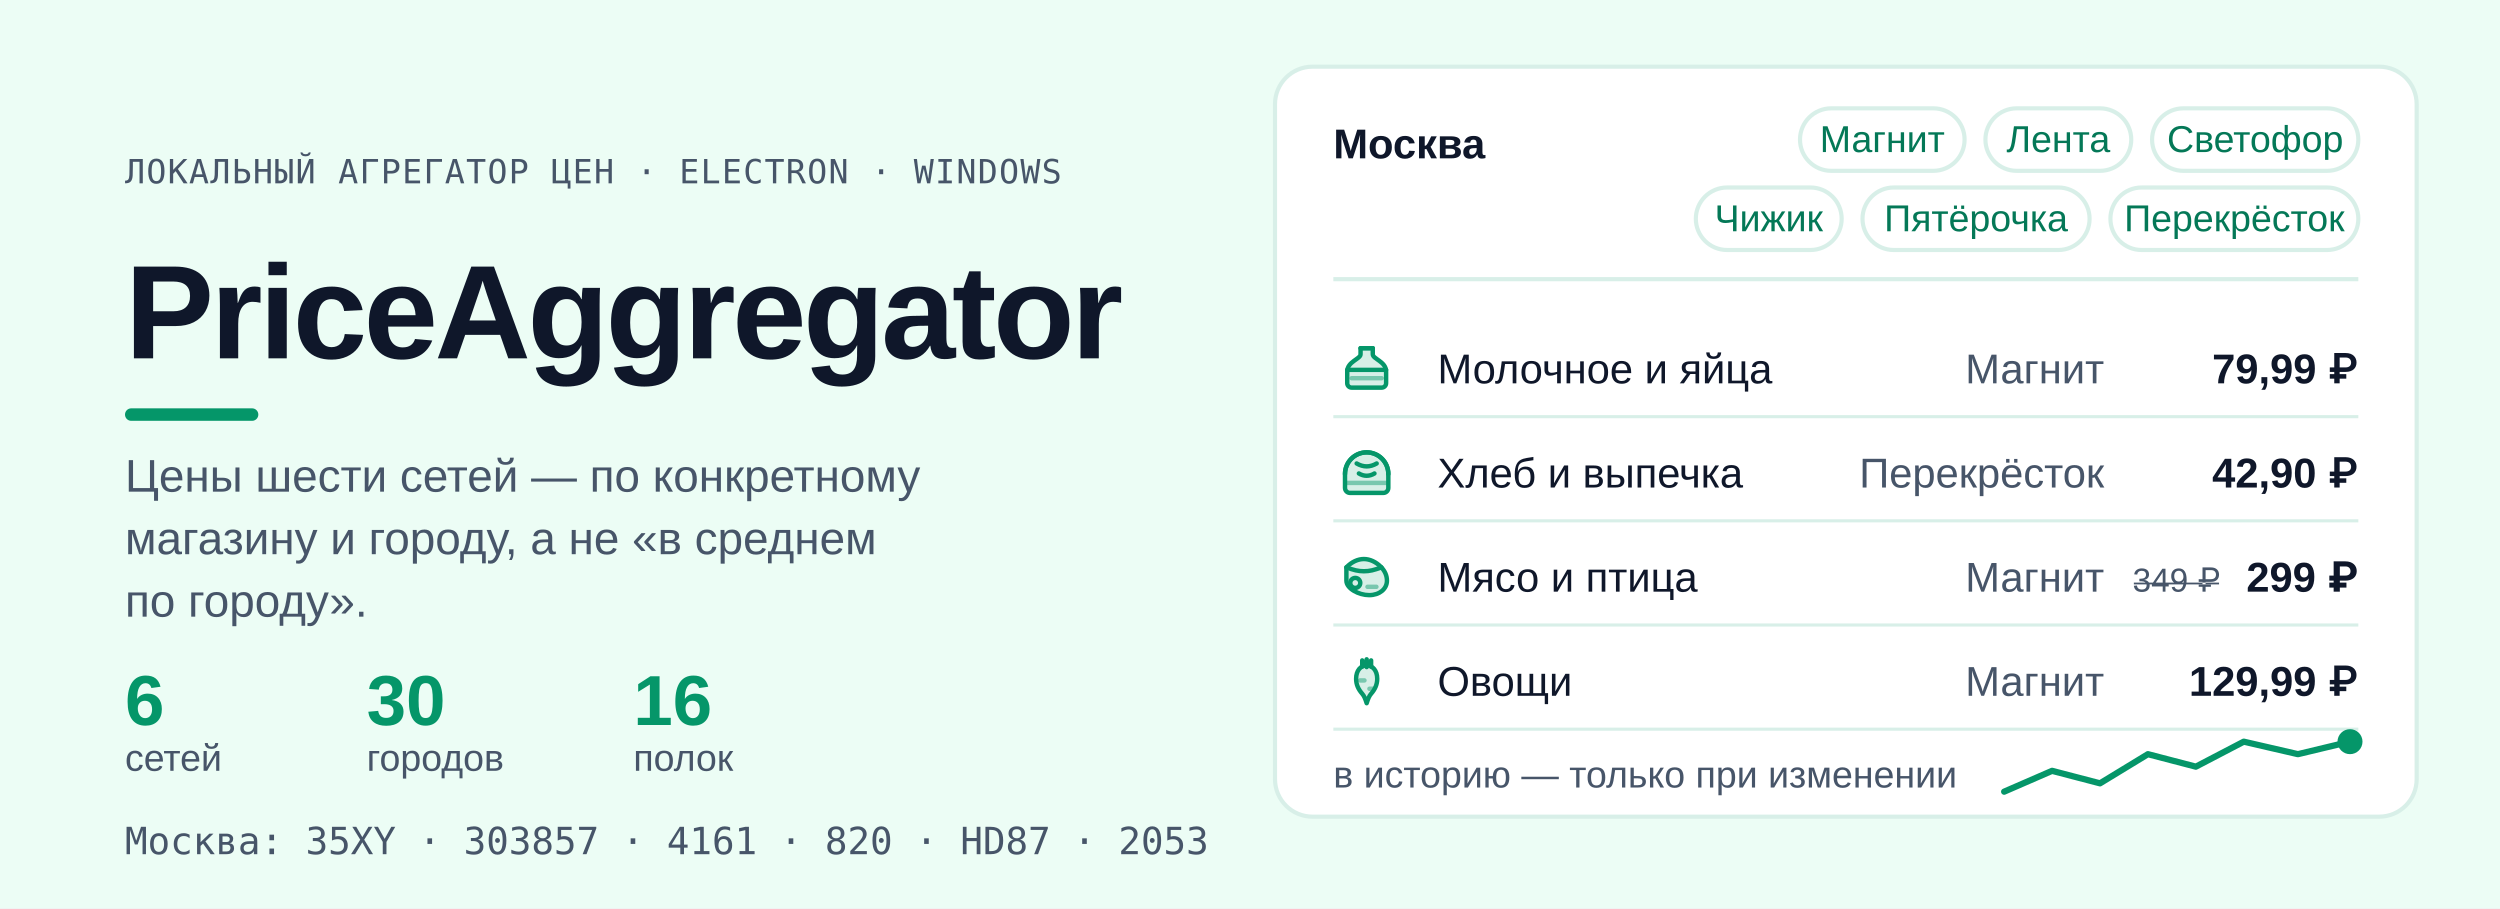
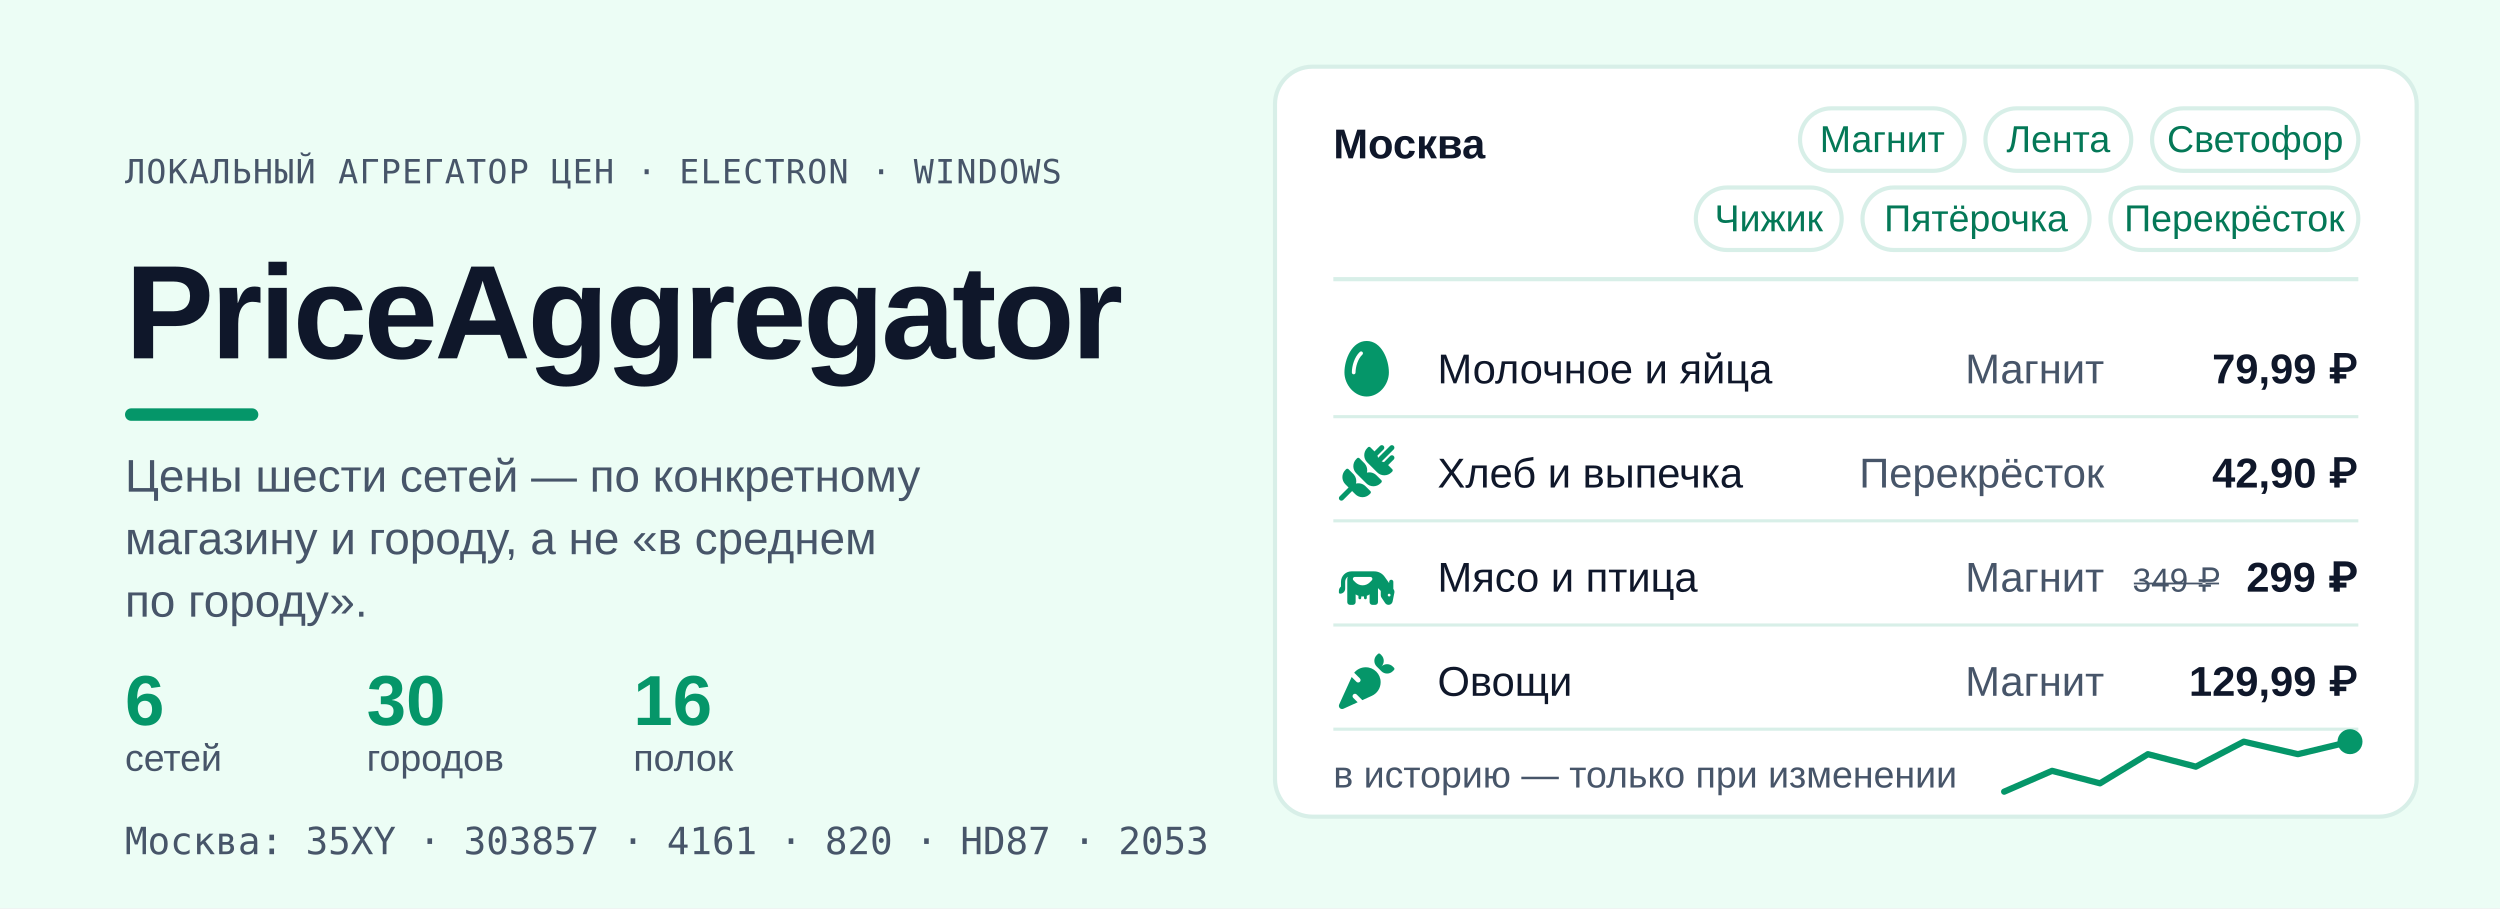
<svg xmlns="http://www.w3.org/2000/svg" viewBox="0 0 1200 436" width="1200" height="436" role="img" aria-labelledby="heroTitle heroDesc">
  <rect width="1200" height="436" fill="#ecfdf5" />
  <g font-family="-apple-system, BlinkMacSystemFont, 'Segoe UI', 'Helvetica Neue', Arial, sans-serif">
    <text x="60" y="88" font-family="'SF Mono', 'Cascadia Mono', Consolas, monospace" font-size="16" fill="#475569" letter-spacing="0.6">ЛОКАЛЬНЫЙ АГРЕГАТОР ЦЕН · ELECTRON · WINDOWS</text>
    <text x="60" y="172" font-size="64" font-weight="700" fill="#0f172a" letter-spacing="-1.6">PriceAggregator</text>
    <rect x="60" y="196" width="64" height="6" rx="3" fill="#059669" />
    <text x="60" y="236" font-size="22" fill="#475569">Цены шести сетей — по конкретному</text>
    <text x="60" y="266" font-size="22" fill="#475569">магазину и городу, а не «в среднем</text>
    <text x="60" y="296" font-size="22" fill="#475569">по городу».</text>
    <g>
      <text x="60" y="348" font-size="34" font-weight="700" fill="#059669">6</text>
      <text x="60" y="370" font-size="18" fill="#475569">сетей</text>
      <text x="176" y="348" font-size="34" font-weight="700" fill="#059669">30</text>
      <text x="176" y="370" font-size="18" fill="#475569">городов</text>
      <text x="304" y="348" font-size="34" font-weight="700" fill="#059669">16</text>
      <text x="304" y="370" font-size="18" fill="#475569">полок</text>
    </g>
    <text x="60" y="410" font-family="'SF Mono', 'Cascadia Mono', Consolas, monospace" font-size="18" fill="#475569">Москва: 35XY · 303857 · 4161 · 820 · HD87 · 2053</text>
  </g>
  <g>
    <rect x="612" y="32" width="548" height="360" rx="18" fill="#ffffff" stroke="#d8efe8" stroke-width="2" />
    <g font-family="-apple-system, BlinkMacSystemFont, 'Segoe UI', Arial, sans-serif">
      <text x="640" y="76" font-size="20" font-weight="600" fill="#0f172a">Москва</text>
      <g>
        <rect x="864" y="52" width="79" height="30" rx="15" fill="#ffffff" stroke="#d8efe8" stroke-width="2" />
        <text x="903.5" y="73" font-size="18" fill="#047857" text-anchor="middle">Магнит</text>
        <rect x="953" y="52" width="70" height="30" rx="15" fill="#ffffff" stroke="#d8efe8" stroke-width="2" />
        <text x="988" y="73" font-size="18" fill="#047857" text-anchor="middle">Лента</text>
        <rect x="1033" y="52" width="99" height="30" rx="15" fill="#ffffff" stroke="#d8efe8" stroke-width="2" />
        <text x="1082.5" y="73" font-size="18" fill="#047857" text-anchor="middle">Светофор</text>
        <rect x="814" y="90" width="70" height="30" rx="15" fill="#ffffff" stroke="#d8efe8" stroke-width="2" />
        <text x="849" y="111" font-size="18" fill="#047857" text-anchor="middle">Чижик</text>
        <rect x="894" y="90" width="109" height="30" rx="15" fill="#ffffff" stroke="#d8efe8" stroke-width="2" />
        <text x="948.5" y="111" font-size="18" fill="#047857" text-anchor="middle">Пятёрочка</text>
        <rect x="1013" y="90" width="119" height="30" rx="15" fill="#ffffff" stroke="#d8efe8" stroke-width="2" />
        <text x="1072.5" y="111" font-size="18" fill="#047857" text-anchor="middle">Перекрёсток</text>
      </g>
      <line x1="640" y1="134" x2="1132" y2="134" stroke="#d8efe8" stroke-width="2" />
    </g>
-     <g transform="translate(640,161) scale(1.3333)" stroke-linecap="round" stroke-linejoin="round">
-       <path d="M9.8 4.6h4.4v2.2c0 1.7 4.8 2.6 4.8 6.2v4.2a1.6 1.6 0 0 1-1.6 1.6H6.6A1.6 1.6 0 0 1 5 17.2V13c0-3.6 4.8-4.5 4.8-6.2V4.6z" fill="#059669" fill-opacity="0.16" stroke="#059669" stroke-width="1.6" />
-       <path d="M9.8 4.6h4.4M5 12.4h14" fill="none" stroke="#059669" stroke-width="1.6" />
-       <path d="M6.6 15.4h10.8" fill="none" stroke="#059669" stroke-width="1.6" opacity="0.45" />
+     <g transform="translate(640,161) scale(1.3333)">
+       <g transform="translate(4 1.333333) scale(0.04167)">
+         <path d="M192 496C86 496 0 394 0 288 0 176 64 16 192 16S384 176 384 288c0 106-86 208-192 208zM154.8 134c6.5-6 7-16.1 1-22.6s-16.1-7-22.6-1c-23.9 21.8-41.1 52.7-52.3 84.2-11.2 31.6-16.9 65.1-16.9 93.5 0 8.8 7.2 16 16 16s16-7.2 16-16c0-24.5 5-54.4 15.1-82.8 10.1-28.5 25-54.1 43.7-71.2z" fill="#059669" />
+       </g>
    </g>
    <text x="690" y="184" font-family="-apple-system, BlinkMacSystemFont, 'Segoe UI', Arial, sans-serif" font-size="20" fill="#0f172a">Молочное и яйца</text>
    <text x="1010" y="184" font-family="-apple-system, BlinkMacSystemFont, 'Segoe UI', Arial, sans-serif" font-size="20" fill="#475569" text-anchor="end">Магнит</text>
    <text x="1132" y="184" font-family="-apple-system, BlinkMacSystemFont, 'Segoe UI', Arial, sans-serif" font-size="20" font-weight="600" fill="#0f172a" text-anchor="end">79,99 ₽</text>
    <line x1="640" y1="200" x2="1132" y2="200" stroke="#d8efe8" stroke-width="1.5" />
-     <g transform="translate(640,211) scale(1.3333)" stroke-linecap="round" stroke-linejoin="round">
-       <path d="M4.2 12.4a7.8 7.8 0 0 1 15.6 0v5a1.8 1.8 0 0 1-1.8 1.8H6a1.8 1.8 0 0 1-1.8-1.8v-5z" fill="#059669" fill-opacity="0.16" stroke="#059669" stroke-width="1.6" />
-       <path d="M4.2 12.4a7.8 7.8 0 0 1 15.6 0" fill="none" stroke="#059669" stroke-width="1.6" />
-       <path d="M8.4 8.6c2.4 1.4 4.8 1.4 7.2 0M9.2 12.2c1.8 1.1 3.8 1.1 5.6 0" fill="none" stroke="#059669" stroke-width="1.6" />
-       <path d="M4.6 15.6h14.8" fill="none" stroke="#059669" stroke-width="1.6" opacity="0.45" />
+     <g transform="translate(640,211) scale(1.3333)">
+       <g transform="translate(1.683088 1.702764) scale(0.03786)">
+         <path d="M79.7 234.6c6.2-4.1 14.7-3.4 20.1 2.1l46.1 46.1 6.1 6.7c19.7 23.8 26.3 55 19.2 83.9 31.7-7.7 66.2 1 90.6 25.3l46.1 46.1c6.2 6.2 6.2 16.4 0 22.6l-7.4 7.4c-37.5 37.5-98.3 37.5-135.8 0L134.1 444.3 49.4 529c-9.4 9.4-24.5 9.4-33.9 0-9.4-9.4-9.4-24.6 0-33.9l84.7-84.7-30.5-30.5c-37.5-37.5-37.5-98.3 0-135.7l7.4-7.4 2.5-2.1zm104-104c6.2-4.1 14.7-3.4 20.1 2.1l46.1 46.1 6.1 6.7c19.7 23.8 26.3 55 19.2 83.9 31.7-7.7 66.2 1 90.6 25.3l46.1 46.1c6.2 6.2 6.2 16.4 0 22.6l-7.4 7.4c-37.5 37.5-98.3 37.5-135.8 0l-94.9-94.9c-37.5-37.5-37.5-98.3 0-135.7l7.4-7.4 2.5-2.1zM495.2 15c9.4-9.4 24.6-9.4 34 0 8.8 8.8 9.3 22.7 1.6 32.2L529.2 49 414.7 163.4c7.7 1 15.2 3 22.5 5.9L495.5 111c9.4-9.4 24.6-9.4 34 0 8.8 8.8 9.3 22.7 1.6 32.1l-1.7 1.8-52.7 52.7 39 39c6.2 6.2 6.2 16.4 0 22.6l-7.4 7.4c-37.5 37.5-98.3 37.5-135.8 0l-94.9-94.9c-37.5-37.5-37.5-98.3 0-135.7l7.4-7.4 2.5-2.1c6.2-4.1 14.7-3.4 20.1 2.1l39 39 52.7-52.7c9.4-9.4 24.6-9.4 34 0 8.8 8.8 9.3 22.7 1.6 32.1l-1.7 1.8-58.3 58.3c2.8 7.1 4.7 14.5 5.7 22.1L495.2 15z" fill="#059669" />
+       </g>
    </g>
    <text x="690" y="234" font-family="-apple-system, BlinkMacSystemFont, 'Segoe UI', Arial, sans-serif" font-size="20" fill="#0f172a">Хлеб и выпечка</text>
    <text x="1010" y="234" font-family="-apple-system, BlinkMacSystemFont, 'Segoe UI', Arial, sans-serif" font-size="20" fill="#475569" text-anchor="end">Перекрёсток</text>
    <text x="1132" y="234" font-family="-apple-system, BlinkMacSystemFont, 'Segoe UI', Arial, sans-serif" font-size="20" font-weight="600" fill="#0f172a" text-anchor="end">42,90 ₽</text>
    <line x1="640" y1="250" x2="1132" y2="250" stroke="#d8efe8" stroke-width="1.5" />
-     <g transform="translate(640,261) scale(1.3333)" stroke-linecap="round" stroke-linejoin="round">
-       <path d="M4.7 8.5c1.9-2 4.2-3 6.3-3s4.4 1 6.3 3c1.3 1.4 2 3 2 4.8 0 2.9-2.6 5.2-6.4 5.2S4.7 16.1 4.7 13.3c0-1.8 0-3.4 0-4.8z" fill="#059669" fill-opacity="0.16" stroke="#059669" stroke-width="1.6" />
-       <path d="M4.7 8.5c2.6 1 4.3 1.4 6.3 1.4s3.7-.4 6.3-1.4" fill="none" stroke="#059669" stroke-width="1.6" />
-       <circle cx="7.9" cy="14.1" r="1.8" fill="none" stroke="#059669" stroke-width="1.6" />
-       <path d="M12.3 15.5h3.2" fill="none" stroke="#059669" stroke-width="1.6" opacity="0.45" />
+     <g transform="translate(640,261) scale(1.3333)">
+       <g transform="translate(2 7.930304) scale(0.03141)">
+         <path d="M96 224l0 192c0 17.7 14.3 32 32 32l32 0c17.7 0 32-14.3 32-32l0-88.2c9.9 6.6 20.6 12 32 16.1l0 24.2c0 8.8 7.2 16 16 16s16-7.2 16-16l0-16.9c5.3 .6 10.6 .9 16 .9s10.7-.3 16-.9l0 16.9c0 8.8 7.2 16 16 16s16-7.2 16-16l0-24.2c11.4-4 22.1-9.4 32-16.1l0 88.2c0 17.7 14.3 32 32 32l32 0c17.7 0 32-14.3 32-32l0-160 32 32 0 49.5c0 9.5 2.8 18.7 8.1 26.6L530 427c8.8 13.1 23.5 21 39.3 21 22.5 0 41.9-15.9 46.3-38l20.3-101.6c2.6-13-.3-26.5-8-37.3l-3.9-5.5 0-81.6c0-13.3-10.7-24-24-24s-24 10.7-24 24l0 14.4-52.9-74.1C496 86.5 452.4 64 405.9 64L144 64C77.7 64 24 117.7 24 184l0 54C9.4 249.8 0 267.8 0 288l0 17.6c0 8 6.4 14.4 14.4 14.4 31.8 0 57.6-25.8 57.6-57.6L72 184c0-24.3 12.1-45.8 30.5-58.9-4.2 10.8-6.5 22.6-6.5 34.9l0 64zM560 336a16 16 0 1 1 32 0 16 16 0 1 1 -32 0zM166.6 166.6c-4.2-4.2-6.6-10-6.6-16 0-12.5 10.1-22.6 22.6-22.6l178.7 0c12.5 0 22.6 10.1 22.6 22.6 0 6-2.4 11.8-6.6 16l-23.4 23.4C332.2 211.8 302.7 224 272 224s-60.2-12.2-81.9-33.9l-23.4-23.4z" fill="#059669" />
+       </g>
    </g>
    <text x="690" y="284" font-family="-apple-system, BlinkMacSystemFont, 'Segoe UI', Arial, sans-serif" font-size="20" fill="#0f172a">Мясо и птица</text>
    <text x="1010" y="284" font-family="-apple-system, BlinkMacSystemFont, 'Segoe UI', Arial, sans-serif" font-size="20" fill="#475569" text-anchor="end">Магнит</text>
    <text x="1066" y="284" font-family="-apple-system, BlinkMacSystemFont, 'Segoe UI', Arial, sans-serif" font-size="16" fill="#475569" text-anchor="end" text-decoration="line-through">349 ₽</text>
    <text x="1132" y="284" font-family="-apple-system, BlinkMacSystemFont, 'Segoe UI', Arial, sans-serif" font-size="20" font-weight="700" fill="#0f172a" text-anchor="end">299 ₽</text>
    <line x1="640" y1="300" x2="1132" y2="300" stroke="#d8efe8" stroke-width="1.5" />
-     <g transform="translate(640,311) scale(1.3333)" stroke-linecap="round" stroke-linejoin="round">
-       <path d="M12 19.9c.5-1.6.9-2.6 1.6-3.4 1.4-1.6 2.2-3.3 2.2-5.4 0-3-1.7-4.8-3.8-4.8s-3.8 1.8-3.8 4.8c0 2.1.8 3.8 2.2 5.4.7.8 1.1 1.8 1.6 3.4z" fill="#059669" fill-opacity="0.16" stroke="#059669" stroke-width="1.6" />
-       <path d="M10.4 6.7V4.5M12 6.9V4.1M13.6 6.7V4.5" fill="none" stroke="#059669" stroke-width="1.6" />
-       <path d="M9.6 11.7h1.6M13 14.7h1.6" fill="none" stroke="#059669" stroke-width="1.6" opacity="0.45" />
+     <g transform="translate(640,311) scale(1.3333)">
+       <g transform="translate(-0.3236783 3.494357) scale(0.03614)">
+         <path d="M453.1-36.7L440.9-24.6c-31.2 31.2-31.2 81.9 0 113.1 15.6 15.6 31.2 31.2 46.9 46.9 31.2 31.2 81.9 31.2 113.1 0l12.1-12.1c6.2-6.2 6.2-16.4 0-22.6L600.9 88.6c-31.2-31.2-81.9-31.2-113.1 0 31.2-31.2 31.2-81.9 0-113.1L475.7-36.7c-6.2-6.2-16.4-6.2-22.6 0zM331.6 96c-45.2 0-87.1 20.4-115 54.3L273.3 207c9.4 9.4 9.4 24.6 0 33.9s-24.6 9.4-33.9 0L191.6 193.2 67.2 466.8c-5.5 12.1-2.9 26.4 6.5 35.9s23.7 12 35.9 6.5l141.6-64.4-43.8-43.8c-9.4-9.4-9.4-24.6 0-33.9s24.6-9.4 33.9 0l56.5 56.5 95.3-43.3c53.1-24.1 87.2-77.1 87.2-135.5 0-82.2-66.6-148.8-148.8-148.8z" fill="#059669" />
+       </g>
    </g>
    <text x="690" y="334" font-family="-apple-system, BlinkMacSystemFont, 'Segoe UI', Arial, sans-serif" font-size="20" fill="#0f172a">Овощи</text>
    <text x="1010" y="334" font-family="-apple-system, BlinkMacSystemFont, 'Segoe UI', Arial, sans-serif" font-size="20" fill="#475569" text-anchor="end">Магнит</text>
    <text x="1132" y="334" font-family="-apple-system, BlinkMacSystemFont, 'Segoe UI', Arial, sans-serif" font-size="20" font-weight="600" fill="#0f172a" text-anchor="end">129,99 ₽</text>
    <line x1="640" y1="350" x2="1132" y2="350" stroke="#d8efe8" stroke-width="1.5" />
    <g>
      <text x="640" y="378" font-family="-apple-system, BlinkMacSystemFont, 'Segoe UI', Arial, sans-serif" font-size="18" fill="#475569">в историю — только при изменении</text>
      <polyline points="962,380 985,370 1008,376 1031,362 1054,368 1077,356 1103,362 1128,356" fill="none" stroke="#059669" stroke-width="3" stroke-linecap="round" stroke-linejoin="round" />
      <circle cx="1128" cy="356" r="6" fill="#059669" />
    </g>
  </g>
</svg>
